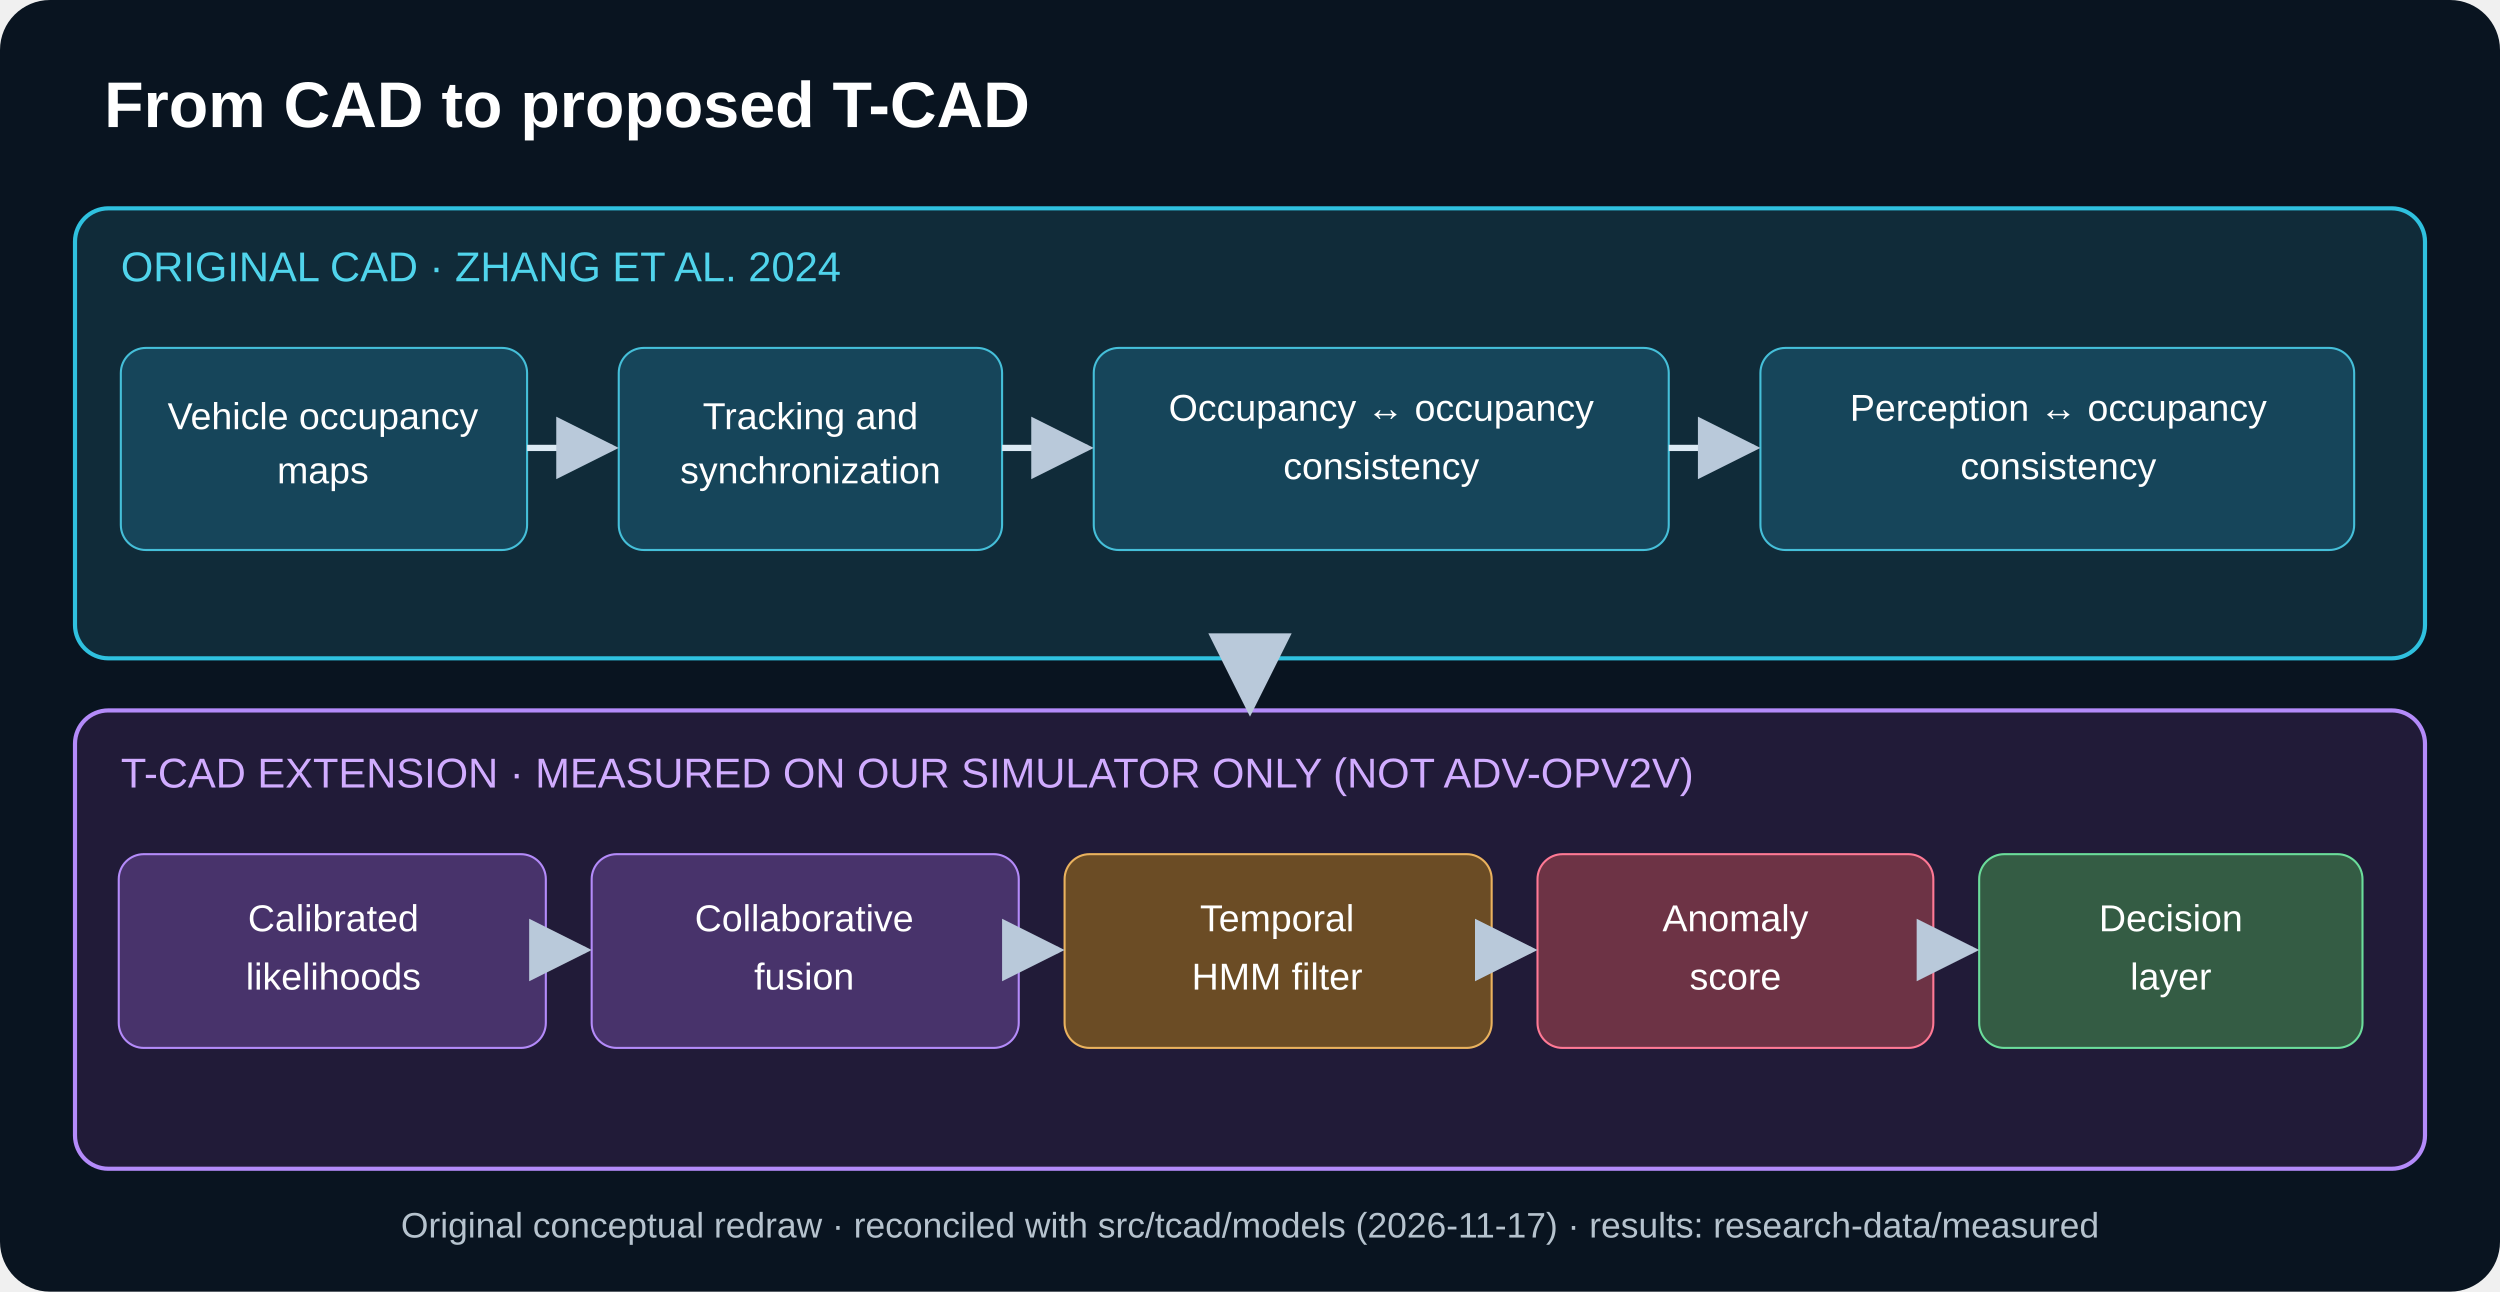
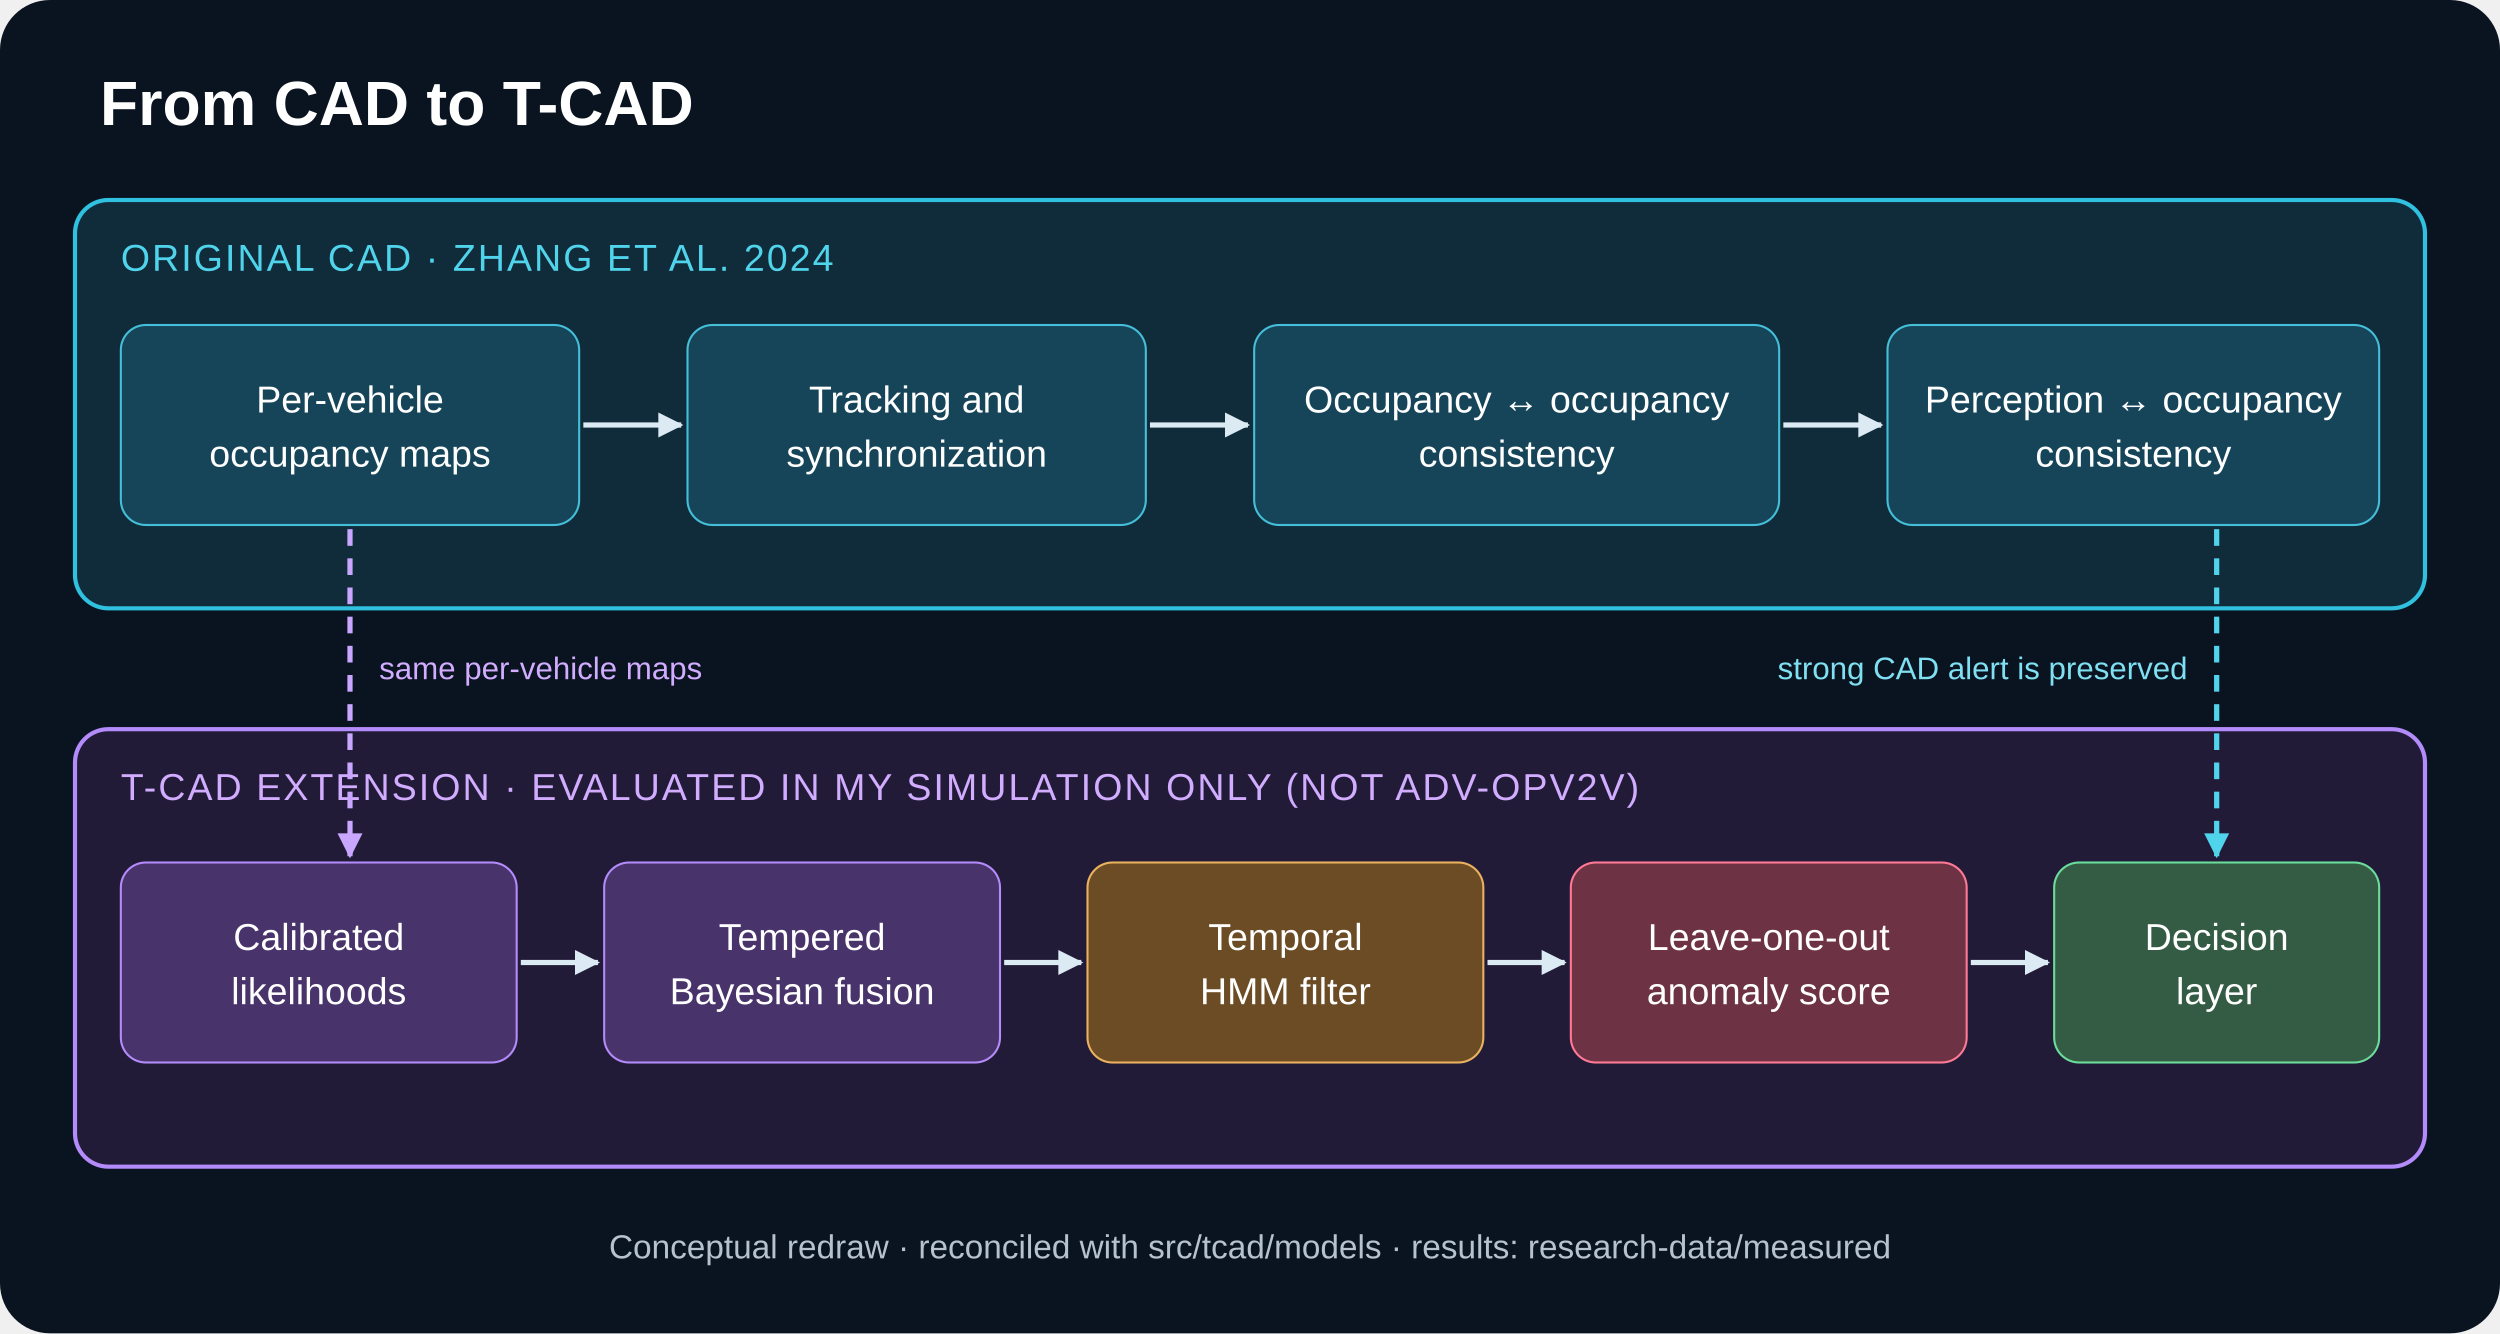
- <svg xmlns="http://www.w3.org/2000/svg" viewBox="0 0 1200 620" role="img" aria-label="Redrawn conceptual diagram showing original CAD components and proposed T-CAD extension components">
+ <svg xmlns="http://www.w3.org/2000/svg" width="1200" height="640" viewBox="0 0 1200 640" role="img" aria-label="Redrawn conceptual diagram: the original CAD pipeline and the T-CAD extension that consumes the same per-vehicle maps and keeps CAD's alert">
  <defs>
-     <marker id="arrow" markerWidth="10" markerHeight="10" refX="9" refY="5" orient="auto">
-       <path d="M0 0L10 5L0 10" fill="#b9c9da" />
+     <marker id="arrow" markerUnits="userSpaceOnUse" markerWidth="14" markerHeight="14" refX="12" refY="7" orient="auto">
+       <path d="M1 1L13 7L1 13Z" fill="#dceaf4" />
+     </marker>
+     <marker id="arrowP" markerUnits="userSpaceOnUse" markerWidth="14" markerHeight="14" refX="12" refY="7" orient="auto">
+       <path d="M1 1L13 7L1 13Z" fill="#c9a6ff" />
+     </marker>
+     <marker id="arrowC" markerUnits="userSpaceOnUse" markerWidth="14" markerHeight="14" refX="12" refY="7" orient="auto">
+       <path d="M1 1L13 7L1 13Z" fill="#50d4ec" />
    </marker>
  </defs>
-   <rect width="1200" height="620" rx="24" fill="#091420" />
-   <text x="50" y="61" fill="white" font-family="Arial" font-size="31" font-weight="bold">From CAD to proposed T-CAD</text>
-   <rect x="36" y="100" width="1128" height="216" rx="16" fill="#102b39" stroke="#2fc1df" stroke-width="2" />
-   <text x="58" y="135" fill="#50d4ec" font-family="Arial" font-size="20">ORIGINAL CAD · ZHANG ET AL. 2024</text>
-   <g font-family="Arial" font-size="18" text-anchor="middle" fill="white">
-     <rect x="58" y="167" width="195" height="97" rx="12" fill="#16455a" stroke="#45bfd9" />
-     <text x="155" y="206">Vehicle occupancy</text>
-     <text x="155" y="232">maps</text>
-     <rect x="297" y="167" width="184" height="97" rx="12" fill="#16455a" stroke="#45bfd9" />
-     <text x="389" y="206">Tracking and</text>
-     <text x="389" y="232">synchronization</text>
-     <rect x="525" y="167" width="276" height="97" rx="12" fill="#16455a" stroke="#45bfd9" />
-     <text x="663" y="202">Occupancy ↔ occupancy</text>
-     <text x="663" y="230">consistency</text>
-     <rect x="845" y="167" width="285" height="97" rx="12" fill="#16455a" stroke="#45bfd9" />
-     <text x="988" y="202">Perception ↔ occupancy</text>
-     <text x="988" y="230">consistency</text>
+   <rect width="1200" height="640" rx="24" fill="#091420" />
+   <text x="48" y="60" fill="#ffffff" font-family="Arial, Helvetica, sans-serif" font-size="30" font-weight="bold">From CAD to T-CAD</text>
+   <rect x="36" y="96" width="1128" height="196" rx="16" fill="#102b39" stroke="#2fc1df" stroke-width="2" />
+   <text x="58" y="130" fill="#50d4ec" font-family="Arial, Helvetica, sans-serif" font-size="18" letter-spacing="1">ORIGINAL CAD · ZHANG ET AL. 2024</text>
+   <g font-family="Arial, Helvetica, sans-serif" font-size="18" text-anchor="middle" fill="#ffffff">
+     <rect x="58" y="156" width="220" height="96" rx="12" fill="#16455a" stroke="#45bfd9" />
+     <text x="168" y="198">Per-vehicle</text>
+     <text x="168" y="224">occupancy maps</text>
+     <rect x="330" y="156" width="220" height="96" rx="12" fill="#16455a" stroke="#45bfd9" />
+     <text x="440" y="198">Tracking and</text>
+     <text x="440" y="224">synchronization</text>
+     <rect x="602" y="156" width="252" height="96" rx="12" fill="#16455a" stroke="#45bfd9" />
+     <text x="728" y="198">Occupancy ↔ occupancy</text>
+     <text x="728" y="224">consistency</text>
+     <rect x="906" y="156" width="236" height="96" rx="12" fill="#16455a" stroke="#45bfd9" />
+     <text x="1024" y="198">Perception ↔ occupancy</text>
+     <text x="1024" y="224">consistency</text>
  </g>
-   <g stroke="#dceaf4" stroke-width="3" marker-end="url(#arrow)">
-     <path d="M253 215H294" />
-     <path d="M481 215H522" />
-     <path d="M801 215H842" />
+   <g stroke="#dceaf4" stroke-width="2.5" marker-end="url(#arrow)">
+     <path d="M280 204H327" />
+     <path d="M552 204H599" />
+     <path d="M856 204H903" />
  </g>
-   <rect x="36" y="341" width="1128" height="220" rx="16" fill="#211b38" stroke="#b48bfa" stroke-width="2" />
-   <text x="58" y="378" fill="#d1acff" font-family="Arial" font-size="20">T-CAD EXTENSION · MEASURED ON OUR SIMULATOR ONLY (NOT ADV-OPV2V)</text>
-   <g font-family="Arial" font-size="18" text-anchor="middle" fill="white">
-     <rect x="57" y="410" width="205" height="93" rx="12" fill="#48336b" stroke="#b48bfa" />
-     <text x="160" y="447">Calibrated</text>
-     <text x="160" y="475">likelihoods</text>
-     <rect x="284" y="410" width="205" height="93" rx="12" fill="#48336b" stroke="#b48bfa" />
-     <text x="386" y="447">Collaborative</text>
-     <text x="386" y="475">fusion</text>
-     <rect x="511" y="410" width="205" height="93" rx="12" fill="#6b4c25" stroke="#eab25e" />
-     <text x="613" y="447">Temporal</text>
-     <text x="613" y="475">HMM filter</text>
-     <rect x="738" y="410" width="190" height="93" rx="12" fill="#6d3345" stroke="#ff7995" />
-     <text x="833" y="447">Anomaly</text>
-     <text x="833" y="475">score</text>
-     <rect x="950" y="410" width="184" height="93" rx="12" fill="#345c44" stroke="#6bdd9b" />
-     <text x="1042" y="447">Decision</text>
-     <text x="1042" y="475">layer</text>
+   <rect x="36" y="350" width="1128" height="210" rx="16" fill="#211b38" stroke="#b48bfa" stroke-width="2" />
+   <text x="58" y="384" fill="#d1acff" font-family="Arial, Helvetica, sans-serif" font-size="18" letter-spacing="1">T-CAD EXTENSION · EVALUATED IN MY SIMULATION ONLY (NOT ADV-OPV2V)</text>
+   <g font-family="Arial, Helvetica, sans-serif" font-size="18" text-anchor="middle" fill="#ffffff">
+     <rect x="58" y="414" width="190" height="96" rx="12" fill="#48336b" stroke="#b48bfa" />
+     <text x="153" y="456">Calibrated</text>
+     <text x="153" y="482">likelihoods</text>
+     <rect x="290" y="414" width="190" height="96" rx="12" fill="#48336b" stroke="#b48bfa" />
+     <text x="385" y="456">Tempered</text>
+     <text x="385" y="482">Bayesian fusion</text>
+     <rect x="522" y="414" width="190" height="96" rx="12" fill="#6b4c25" stroke="#eab25e" />
+     <text x="617" y="456">Temporal</text>
+     <text x="617" y="482">HMM filter</text>
+     <rect x="754" y="414" width="190" height="96" rx="12" fill="#6d3345" stroke="#ff7995" />
+     <text x="849" y="456">Leave-one-out</text>
+     <text x="849" y="482">anomaly score</text>
+     <rect x="986" y="414" width="156" height="96" rx="12" fill="#345c44" stroke="#6bdd9b" />
+     <text x="1064" y="456">Decision</text>
+     <text x="1064" y="482">layer</text>
  </g>
-   <g stroke="#dceaf4" stroke-width="3" marker-end="url(#arrow)">
-     <path d="M262 456H281" />
-     <path d="M489 456H508" />
-     <path d="M716 456H735" />
-     <path d="M928 456H947" />
+   <g stroke="#dceaf4" stroke-width="2.5" marker-end="url(#arrow)">
+     <path d="M250 462H287" />
+     <path d="M482 462H519" />
+     <path d="M714 462H751" />
+     <path d="M946 462H983" />
  </g>
-   <path d="M600 317V340" stroke="#b48bfa" stroke-width="4" stroke-dasharray="8 5" marker-end="url(#arrow)" />
-   <text x="600" y="594" fill="#b6c3ce" font-size="17" font-family="Arial" text-anchor="middle">Original conceptual redraw · reconciled with src/tcad/models (2026-11-17) · results: research-data/measured</text>
+   <path d="M168 254V411" stroke="#c9a6ff" stroke-width="2.5" stroke-dasharray="8 6" marker-end="url(#arrowP)" />
+   <text x="182" y="326" fill="#d1acff" font-family="Arial, Helvetica, sans-serif" font-size="15">same per-vehicle maps</text>
+   <path d="M1064 254V411" stroke="#50d4ec" stroke-width="2.5" stroke-dasharray="8 6" marker-end="url(#arrowC)" />
+   <text x="1050" y="326" fill="#7fe0f2" font-family="Arial, Helvetica, sans-serif" font-size="15" text-anchor="end">strong CAD alert is preserved</text>
+   <text x="600" y="604" fill="#b6c3ce" font-size="16" font-family="Arial, Helvetica, sans-serif" text-anchor="middle">Conceptual redraw · reconciled with src/tcad/models · results: research-data/measured</text>
</svg>
